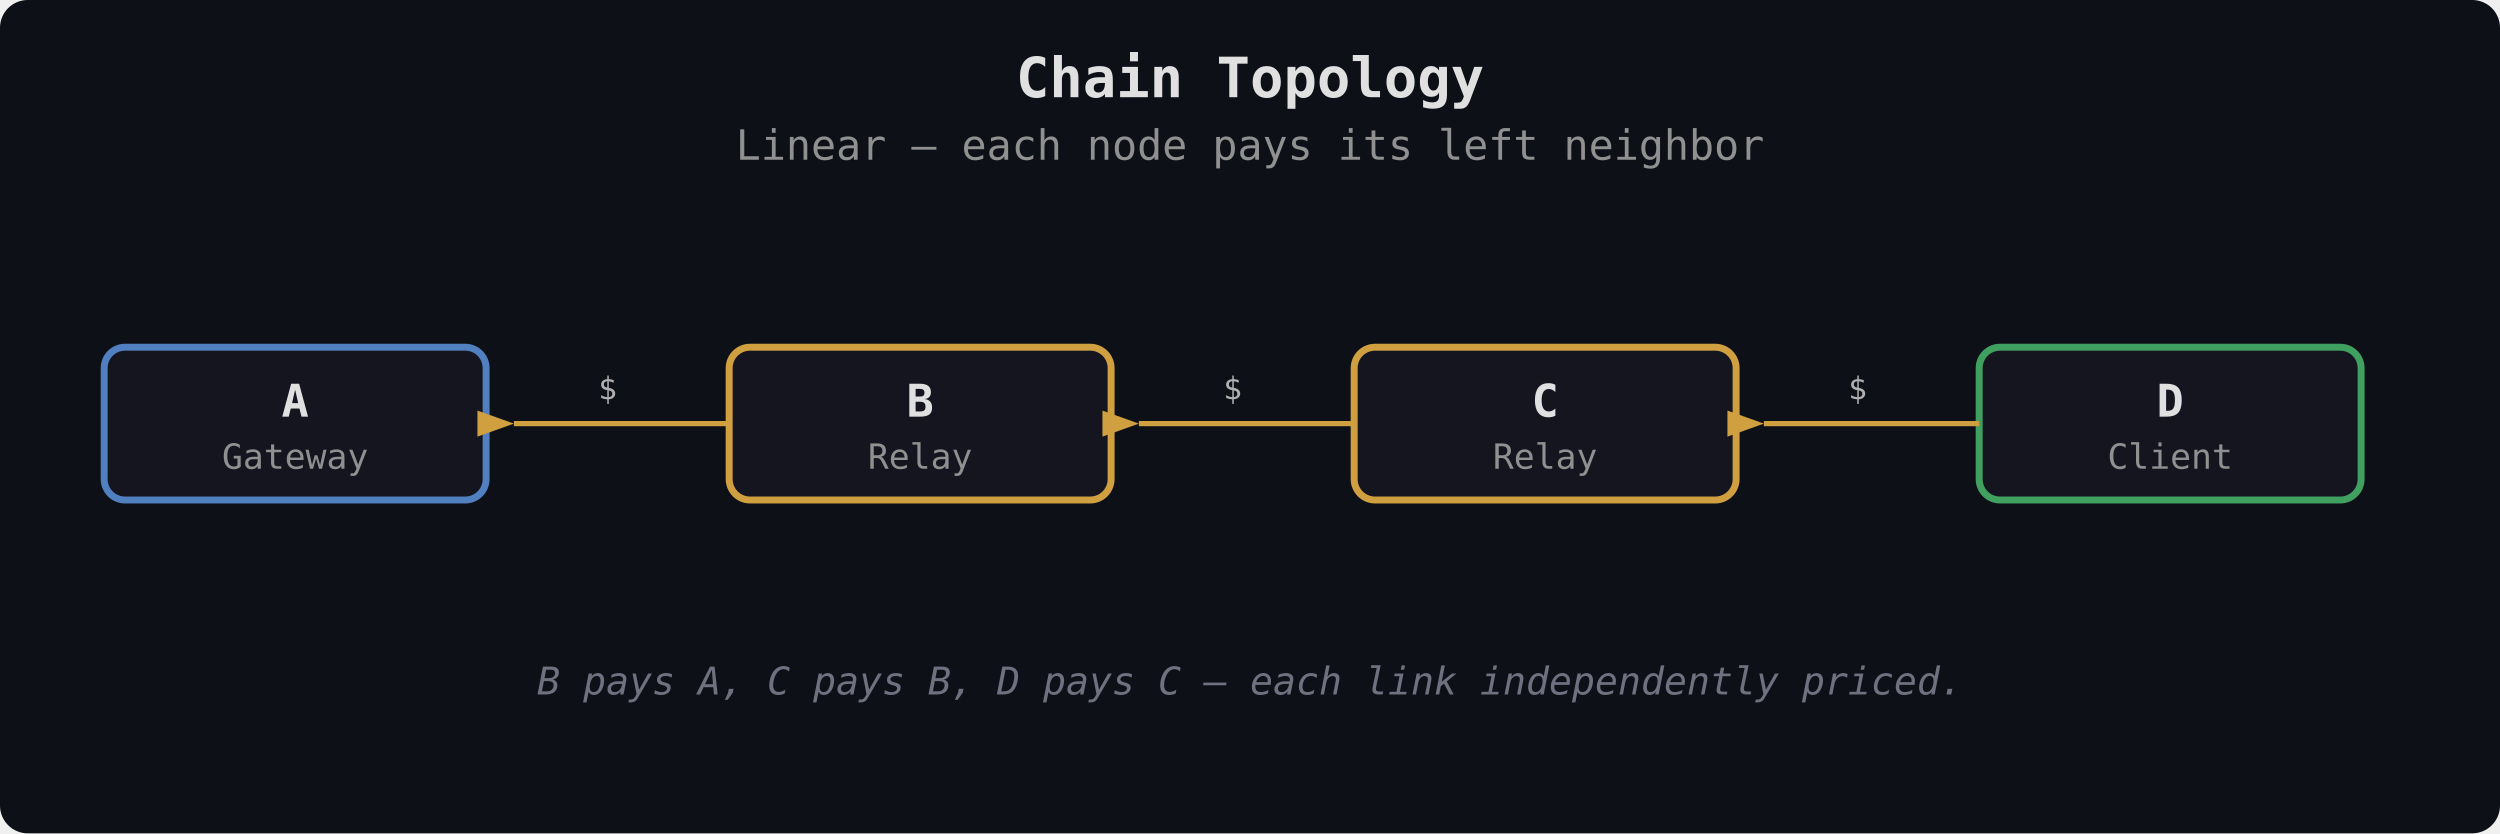
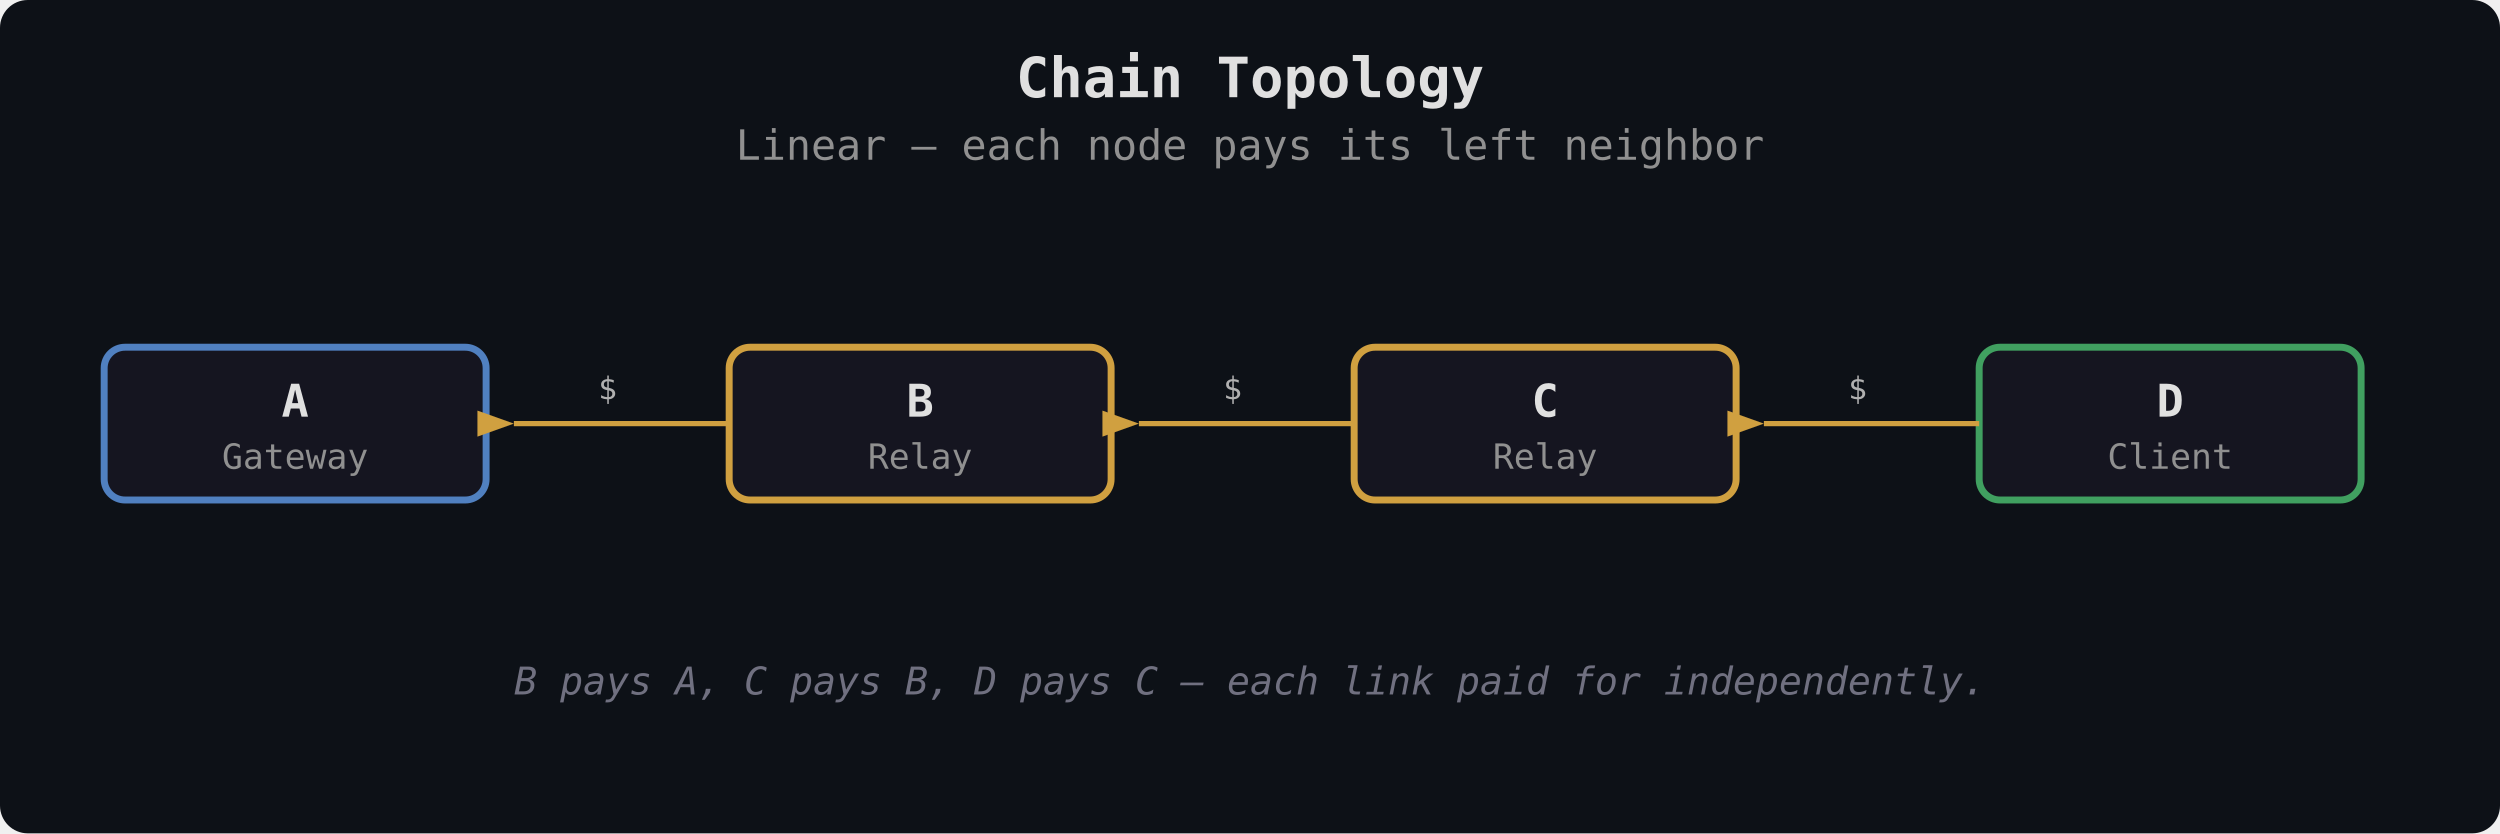
<svg xmlns="http://www.w3.org/2000/svg" viewBox="0 0 720 240" font-family="monospace" font-size="12">
  <style>
    text          { fill: #e0e0e0; }
    text.title    { font-size: 16px; font-weight: bold; }
    text.subtitle { font-size: 12px; fill: #909090; }
    text.nlabel   { font-size: 13px; font-weight: bold; }
    text.nrole    { font-size: 10px; fill: #909090; }
    text.elabel   { font-size: 9px; fill: #b0b0b0; }
    text.caption  { font-size: 11px; fill: #707080; font-style: italic; }

    .bg           { fill: #0d1117; }
    .callout      { fill: #151520; }
    .node         { fill: #2e3a5e; stroke: #5080c0; }

    @media (prefers-color-scheme: light) {
      text          { fill: #1f2328; }
      text.subtitle, text.nrole, text.plabel, text.annot, text.altlabel,
      text.elabel, text.mdesc, text.tlabel, text.sdesc { fill: #656d76; }
      text.caption  { fill: #7c8186; }
      line.sep, line.life { stroke: #d1d9e0; }
      rect.alt      { stroke: #d1d9e0; }
      .bg           { fill: #ffffff; }
      .callout      { fill: #f6f8fa; }
      .node, rect.node { fill: #ddf4ff; stroke: #0969da; }
      rect.compute, rect.result { fill: #f6f8fa; }
    }
  </style>
  <defs>
    <marker id="aleft" markerWidth="7" markerHeight="5" refX="0" refY="2.5" orient="auto">
      <polygon points="7,0 0,2.5 7,5" fill="#d0a040" />
    </marker>
  </defs>
  <rect width="720" height="240" rx="8" class="bg" />
  <text x="360" y="28" text-anchor="middle" class="title">Chain Topology</text>
  <text x="360" y="46" text-anchor="middle" class="subtitle">Linear — each node pays its left neighbor</text>
  <rect x="30" y="100" width="110" height="44" rx="6" class="callout" stroke="#5080c0" stroke-width="2" />
  <text x="85" y="120" text-anchor="middle" class="nlabel" fill="#80b0e0">A</text>
  <text x="85" y="135" text-anchor="middle" class="nrole">Gateway</text>
  <rect x="210" y="100" width="110" height="44" rx="6" class="callout" stroke="#d0a040" stroke-width="2" />
  <text x="265" y="120" text-anchor="middle" class="nlabel" fill="#e0c060">B</text>
  <text x="265" y="135" text-anchor="middle" class="nrole">Relay</text>
  <rect x="390" y="100" width="110" height="44" rx="6" class="callout" stroke="#d0a040" stroke-width="2" />
  <text x="445" y="120" text-anchor="middle" class="nlabel" fill="#e0c060">C</text>
  <text x="445" y="135" text-anchor="middle" class="nrole">Relay</text>
  <rect x="570" y="100" width="110" height="44" rx="6" class="callout" stroke="#40a060" stroke-width="2" />
  <text x="625" y="120" text-anchor="middle" class="nlabel" fill="#80e080">D</text>
  <text x="625" y="135" text-anchor="middle" class="nrole">Client</text>
  <line x1="210" y1="122" x2="148" y2="122" stroke="#d0a040" stroke-width="1.5" marker-end="url(#aleft)" />
  <text x="175" y="115" text-anchor="middle" class="elabel" fill="#d0a040">$</text>
  <line x1="390" y1="122" x2="328" y2="122" stroke="#d0a040" stroke-width="1.5" marker-end="url(#aleft)" />
  <text x="355" y="115" text-anchor="middle" class="elabel" fill="#d0a040">$</text>
  <line x1="570" y1="122" x2="508" y2="122" stroke="#d0a040" stroke-width="1.5" marker-end="url(#aleft)" />
  <text x="535" y="115" text-anchor="middle" class="elabel" fill="#d0a040">$</text>
-   <text x="360" y="200" text-anchor="middle" class="caption">B pays A, C pays B, D pays C — each link independently priced.</text>
+   <text x="360" y="200" text-anchor="middle" class="caption">B pays A, C pays B, D pays C — each link paid for independently.</text>
</svg>
